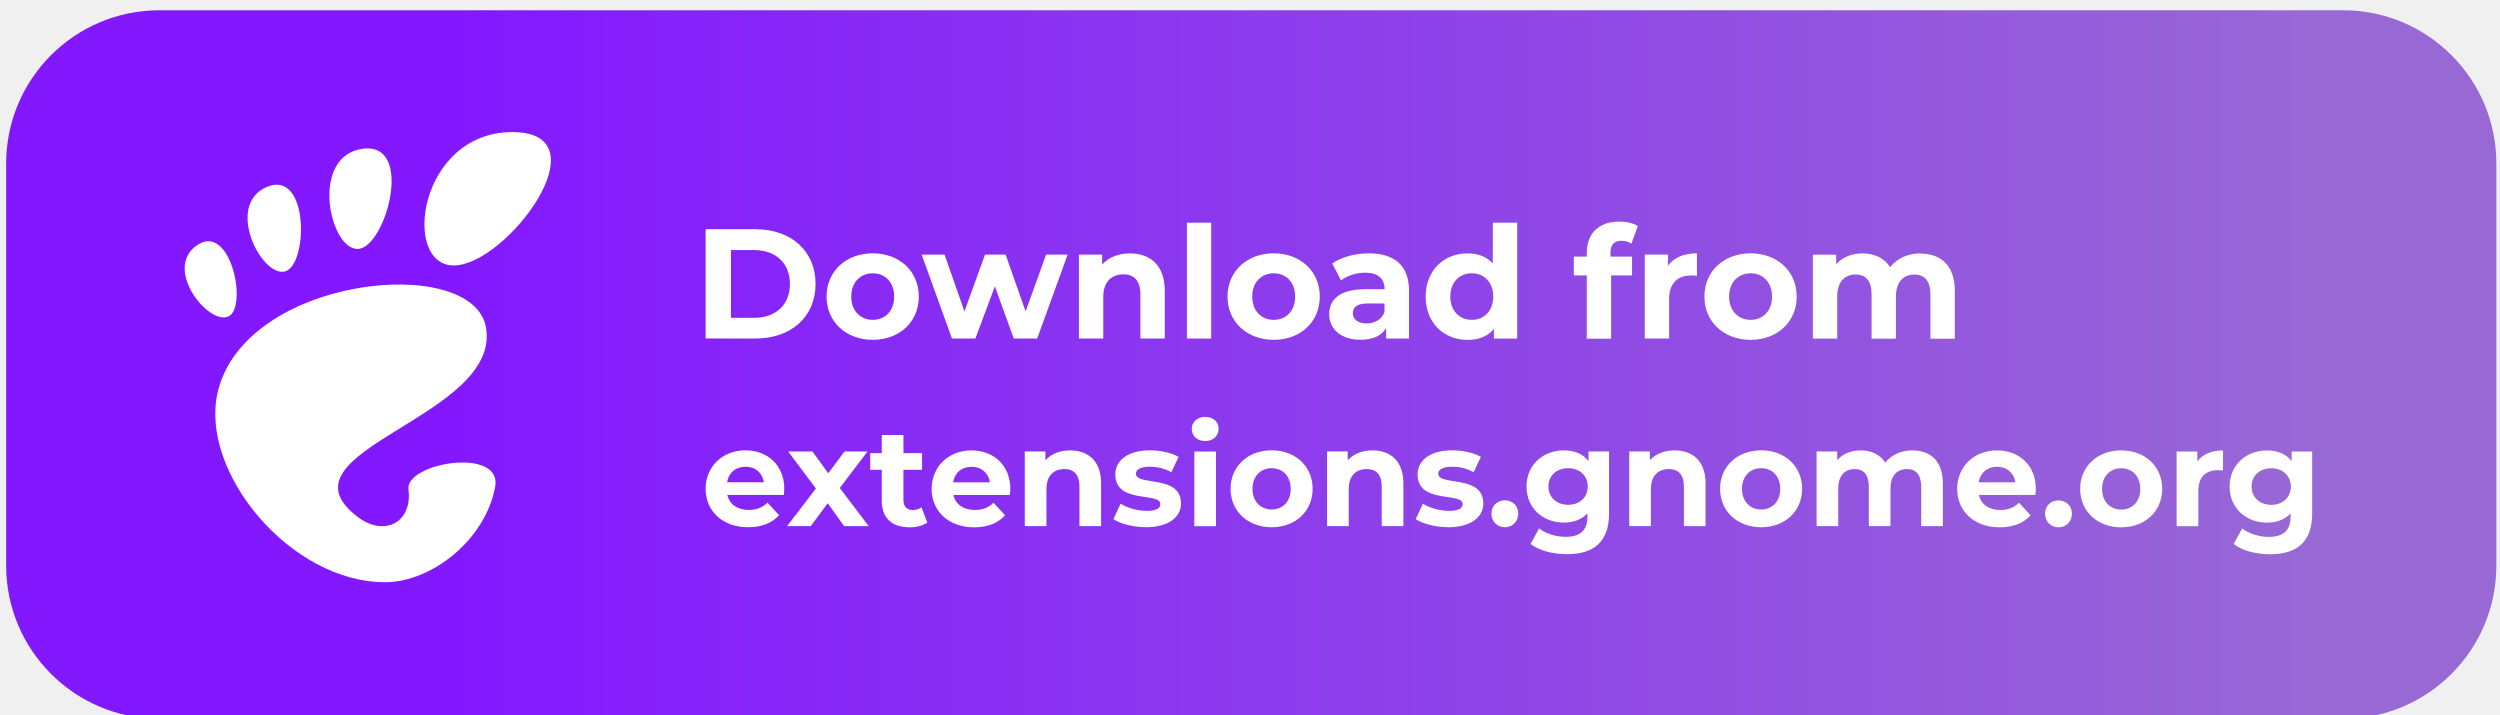
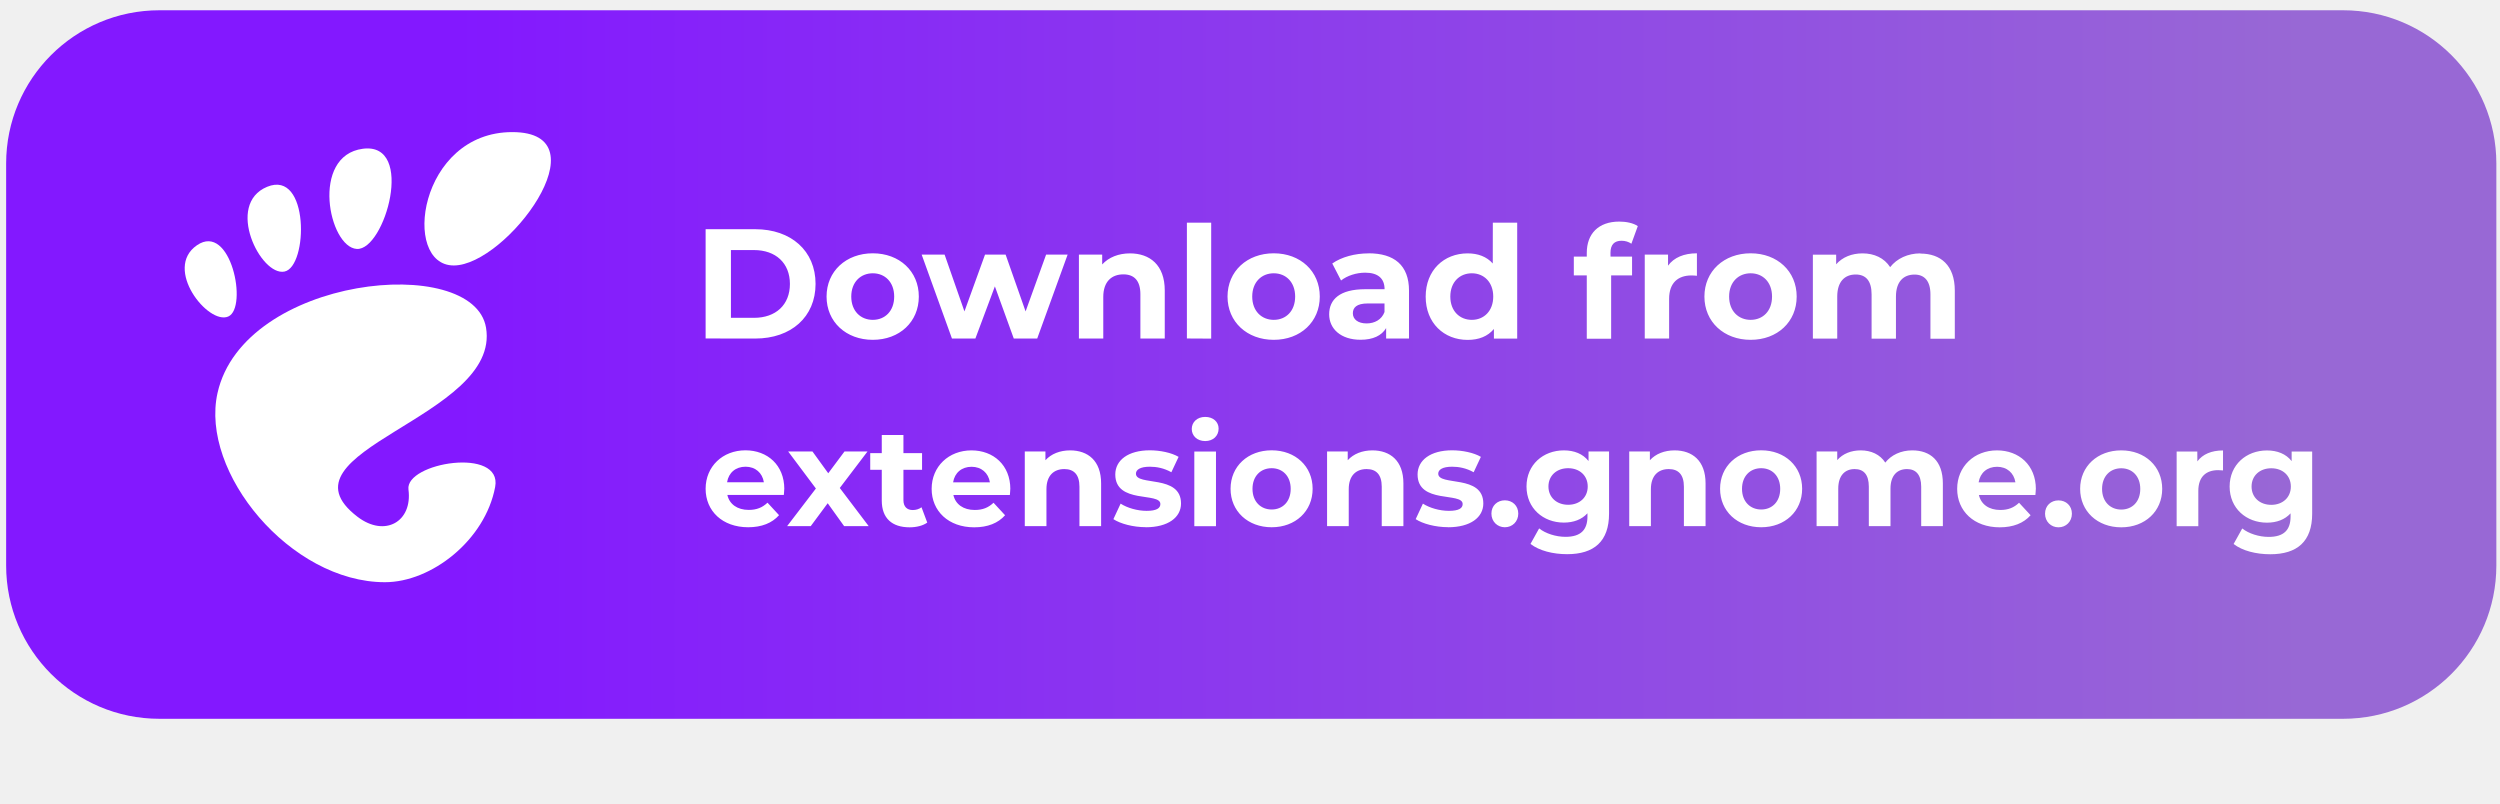
- <svg xmlns="http://www.w3.org/2000/svg" xmlns:xlink="http://www.w3.org/1999/xlink" width="140" height="40" viewBox="0 0 37.042 10.583" version="1.1" id="svg1787">
+ <svg xmlns="http://www.w3.org/2000/svg" xmlns:xlink="http://www.w3.org/1999/xlink" width="140" height="45" viewBox="0 0 37.042 11.906" version="1.1" id="svg1787">
  <defs id="defs1781">
    <linearGradient id="linearGradient10">
      <stop style="stop-color:#9868d5;stop-opacity:1;" offset="0" id="stop10" />
      <stop style="stop-color:#8318ff;stop-opacity:1;" offset="1" id="stop11" />
    </linearGradient>
    <linearGradient xlink:href="#linearGradient10" id="linearGradient11" x1="36.386" y1="19.318" x2="9.017" y2="19.318" gradientUnits="userSpaceOnUse" />
  </defs>
  <g id="layer1" transform="translate(-2.273032,-14.04099)">
    <rect style="fill:url(#linearGradient11);fill-opacity:1;stroke-width:1.163" id="rect22316" width="36.897" height="10.498" x="2.364" y="14.193" ry="2.271" />
    <g id="g15534" transform="matrix(0.6056783,0,0,0.6056783,4.158788,8.924977)">
      <g id="g15525" />
    </g>
    <g style="mix-blend-mode:normal;fill:#ffffff" id="layer1-3" transform="matrix(0.01788185,0,0,0.01788185,7.605184,12.15283)">
      <g style="fill:#ffffff" id="g15041" transform="matrix(1.293235,0,0,1.293235,-4878.321,-1224.915)">
        <g id="g15043" style="fill:#ffffff;fill-opacity:1;fill-rule:nonzero;stroke:none;stroke-miterlimit:4" transform="matrix(2.438586,0,0,2.438586,3659.952,1113.451)">
          <g id="g15045" style="fill:#ffffff;fill-opacity:1">
            <path id="path15047" style="fill:#ffffff;fill-opacity:1" d="M 86.068,0 C 61.466,0 56.851,35.041 70.691,35.041 84.529,35.041 110.671,0 86.068,0 Z" />
            <path id="path15049" style="fill:#ffffff;fill-opacity:1" d="M 45.217,30.699 C 52.586,31.149 60.671,2.577 46.821,4.374 32.976,6.171 37.845,30.249 45.217,30.699 Z" />
            <path id="path15051" style="fill:#ffffff;fill-opacity:1" d="M 11.445,48.453 C 16.686,46.146 12.12,23.581 3.208,29.735 -5.7,35.89 6.204,50.759 11.445,48.453 Z" />
            <path id="path15053" style="fill:#ffffff;fill-opacity:1" d="M 26.212,36.642 C 32.451,35.37 32.793,9.778 21.667,14.369 10.539,18.961 19.978,37.916 26.212,36.642 Z" />
            <path id="path15055" style="fill:#ffffff;fill-opacity:1" d="m 58.791,93.913 c 1.107,8.454 -6.202,12.629 -13.36,7.179 C 22.644,83.743 83.16,75.088 79.171,51.386 75.86,31.712 15.495,37.769 8.621,68.553 3.968,89.374 27.774,118.26 52.614,118.26 c 12.22,0 26.315,-11.034 28.952,-25.012 C 83.58,82.589 57.867,86.86 58.791,93.913 Z" />
          </g>
        </g>
      </g>
    </g>
    <path d="m 13.464,19.057 c 0.53,0 0.893,-0.319 0.893,-0.81 0,-0.49 -0.363,-0.81 -0.893,-0.81 h -0.736 v 1.619 z m -0.361,-1.311 h 0.342 c 0.321,0 0.532,0.192 0.532,0.502 0,0.31 -0.21,0.502 -0.532,0.502 h -0.342 z m 2.102,1.33 c 0.396,0 0.682,-0.266 0.682,-0.641 0,-0.375 -0.287,-0.641 -0.682,-0.641 -0.396,0 -0.685,0.266 -0.685,0.641 0,0.375 0.289,0.641 0.685,0.641 z m 0,-0.296 c -0.18,0 -0.319,-0.13 -0.319,-0.345 0,-0.215 0.139,-0.345 0.319,-0.345 0.18,0 0.317,0.13 0.317,0.345 0,0.215 -0.136,0.345 -0.317,0.345 z m 2.264,-0.125 -0.296,-0.842 h -0.305 l -0.305,0.842 -0.294,-0.842 h -0.34 l 0.449,1.244 h 0.347 l 0.289,-0.773 0.28,0.773 h 0.347 l 0.451,-1.244 h -0.319 z m 1.547,-0.86 c -0.169,0 -0.315,0.058 -0.412,0.164 v -0.146 h -0.345 v 1.244 h 0.361 V 18.441 c 0,-0.229 0.125,-0.335 0.298,-0.335 0.16,0 0.252,0.093 0.252,0.294 v 0.657 h 0.361 v -0.712 c 0,-0.379 -0.222,-0.55 -0.516,-0.55 z m 1.203,1.263 V 17.34 H 19.859 v 1.716 z m 0.927,0.018 c 0.396,0 0.682,-0.266 0.682,-0.641 0,-0.375 -0.287,-0.641 -0.682,-0.641 -0.396,0 -0.685,0.266 -0.685,0.641 0,0.375 0.289,0.641 0.685,0.641 z m 0,-0.296 c -0.18,0 -0.319,-0.13 -0.319,-0.345 0,-0.215 0.139,-0.345 0.319,-0.345 0.18,0 0.317,0.13 0.317,0.345 0,0.215 -0.136,0.345 -0.317,0.345 z m 1.404,-0.985 c -0.199,0 -0.4,0.053 -0.537,0.15 l 0.13,0.252 c 0.09,-0.072 0.227,-0.116 0.358,-0.116 0.194,0 0.287,0.09 0.287,0.245 h -0.287 c -0.379,0 -0.534,0.153 -0.534,0.372 0,0.215 0.173,0.377 0.465,0.377 0.183,0 0.312,-0.06 0.379,-0.173 v 0.155 H 23.15 V 18.347 c 0,-0.377 -0.22,-0.553 -0.599,-0.553 z m -0.028,1.038 c -0.127,0 -0.204,-0.06 -0.204,-0.15 0,-0.083 0.053,-0.146 0.222,-0.146 h 0.247 v 0.127 c -0.042,0.113 -0.146,0.169 -0.266,0.169 z m 1.869,-0.888 c -0.09,-0.102 -0.22,-0.15 -0.372,-0.15 -0.352,0 -0.622,0.25 -0.622,0.641 0,0.391 0.271,0.641 0.622,0.641 0.167,0 0.298,-0.053 0.389,-0.162 v 0.143 H 24.753 V 17.34 h -0.361 z m -0.31,0.835 c -0.18,0 -0.319,-0.13 -0.319,-0.345 0,-0.215 0.139,-0.345 0.319,-0.345 0.178,0 0.317,0.13 0.317,0.345 0,0.215 -0.139,0.345 -0.317,0.345 z m 2.054,-0.992 c 0,-0.123 0.058,-0.18 0.164,-0.18 0.056,0 0.106,0.016 0.146,0.044 l 0.095,-0.261 c -0.067,-0.046 -0.173,-0.067 -0.275,-0.067 -0.31,0 -0.481,0.183 -0.481,0.463 v 0.056 h -0.192 v 0.278 h 0.192 v 0.939 h 0.361 v -0.939 h 0.31 v -0.278 h -0.319 z m 0.853,0.025 h -0.345 v 1.244 h 0.361 V 18.469 c 0,-0.238 0.132,-0.347 0.331,-0.347 0.028,0 0.051,0.002 0.081,0.005 v -0.333 c -0.192,0 -0.34,0.062 -0.428,0.183 z m 1.224,1.263 c 0.396,0 0.682,-0.266 0.682,-0.641 0,-0.375 -0.287,-0.641 -0.682,-0.641 -0.396,0 -0.685,0.266 -0.685,0.641 0,0.375 0.289,0.641 0.685,0.641 z m 0,-0.296 c -0.18,0 -0.319,-0.13 -0.319,-0.345 0,-0.215 0.139,-0.345 0.319,-0.345 0.18,0 0.317,0.13 0.317,0.345 0,0.215 -0.136,0.345 -0.317,0.345 z m 2.516,-0.985 c -0.187,0 -0.349,0.076 -0.449,0.204 -0.088,-0.136 -0.236,-0.204 -0.409,-0.204 -0.16,0 -0.298,0.056 -0.391,0.162 v -0.143 h -0.345 v 1.244 h 0.361 v -0.624 c 0,-0.222 0.113,-0.326 0.273,-0.326 0.15,0 0.236,0.093 0.236,0.294 v 0.657 h 0.361 v -0.624 c 0,-0.222 0.113,-0.326 0.275,-0.326 0.146,0 0.236,0.093 0.236,0.294 v 0.657 h 0.361 v -0.712 c 0,-0.379 -0.213,-0.55 -0.509,-0.55 z" id="text1" style="font-weight:bold;font-size:2.242px;line-height:1.25;font-family:Montserrat;-inkscape-font-specification:'Montserrat Bold';fill:#ffffff;stroke-width:0.004" aria-label="Download from" />
    <path d="m 13.894,21.287 c 0,-0.356 -0.251,-0.574 -0.576,-0.574 -0.337,0 -0.59,0.239 -0.59,0.57 0,0.329 0.249,0.57 0.631,0.57 0.199,0 0.354,-0.062 0.457,-0.179 l -0.171,-0.185 c -0.076,0.072 -0.16,0.107 -0.278,0.107 -0.169,0 -0.286,-0.084 -0.317,-0.222 h 0.837 c 0.002,-0.027 0.006,-0.062 0.006,-0.086 z m -0.574,-0.331 c 0.144,0 0.249,0.09 0.271,0.23 h -0.545 c 0.023,-0.142 0.128,-0.23 0.274,-0.23 z m 1.396,0.315 0.411,-0.541 h -0.341 l -0.241,0.323 -0.234,-0.323 h -0.36 l 0.411,0.549 -0.426,0.557 h 0.35 l 0.251,-0.339 0.243,0.339 h 0.364 z m 1.211,0.286 c -0.035,0.027 -0.082,0.041 -0.13,0.041 -0.086,0 -0.138,-0.051 -0.138,-0.146 v -0.45 h 0.276 v -0.247 h -0.276 v -0.269 h -0.321 v 0.269 h -0.171 v 0.247 h 0.171 v 0.455 c 0,0.263 0.152,0.397 0.413,0.397 0.099,0 0.195,-0.023 0.261,-0.07 z m 1.316,-0.269 c 0,-0.356 -0.251,-0.574 -0.576,-0.574 -0.337,0 -0.59,0.239 -0.59,0.57 0,0.329 0.249,0.57 0.631,0.57 0.199,0 0.354,-0.062 0.457,-0.179 l -0.171,-0.185 c -0.076,0.072 -0.16,0.107 -0.278,0.107 -0.169,0 -0.286,-0.084 -0.317,-0.222 h 0.837 c 0.002,-0.027 0.006,-0.062 0.006,-0.086 z m -0.574,-0.331 c 0.144,0 0.249,0.09 0.271,0.23 h -0.545 c 0.023,-0.142 0.128,-0.23 0.274,-0.23 z m 1.46,-0.243 c -0.15,0 -0.28,0.051 -0.366,0.146 v -0.13 h -0.306 v 1.106 h 0.321 V 21.289 c 0,-0.204 0.111,-0.298 0.265,-0.298 0.142,0 0.224,0.082 0.224,0.261 v 0.584 h 0.321 v -0.633 c 0,-0.337 -0.197,-0.489 -0.459,-0.489 z m 1.121,1.139 c 0.331,0 0.522,-0.146 0.522,-0.352 0,-0.436 -0.668,-0.253 -0.668,-0.442 0,-0.058 0.062,-0.103 0.206,-0.103 0.101,0 0.21,0.021 0.319,0.082 l 0.107,-0.228 c -0.105,-0.062 -0.274,-0.097 -0.426,-0.097 -0.323,0 -0.512,0.148 -0.512,0.358 0,0.442 0.668,0.257 0.668,0.438 0,0.062 -0.056,0.101 -0.204,0.101 -0.136,0 -0.286,-0.043 -0.385,-0.107 l -0.107,0.23 c 0.103,0.068 0.292,0.119 0.479,0.119 z m 0.88,-1.277 c 0.119,0 0.199,-0.078 0.199,-0.185 0,-0.099 -0.08,-0.173 -0.199,-0.173 -0.119,0 -0.199,0.078 -0.199,0.179 0,0.101 0.08,0.179 0.199,0.179 z m 0.16,1.261 v -1.106 h -0.321 v 1.106 z m 0.825,0.016 c 0.352,0 0.607,-0.237 0.607,-0.57 0,-0.333 -0.255,-0.57 -0.607,-0.57 -0.352,0 -0.609,0.237 -0.609,0.57 0,0.333 0.257,0.57 0.609,0.57 z m 0,-0.263 c -0.16,0 -0.284,-0.115 -0.284,-0.306 0,-0.191 0.123,-0.306 0.284,-0.306 0.16,0 0.282,0.115 0.282,0.306 0,0.191 -0.121,0.306 -0.282,0.306 z m 1.493,-0.876 c -0.15,0 -0.28,0.051 -0.366,0.146 v -0.13 h -0.306 v 1.106 h 0.321 V 21.289 c 0,-0.204 0.111,-0.298 0.265,-0.298 0.142,0 0.224,0.082 0.224,0.261 v 0.584 h 0.321 v -0.633 c 0,-0.337 -0.197,-0.489 -0.459,-0.489 z m 1.121,1.139 c 0.331,0 0.522,-0.146 0.522,-0.352 0,-0.436 -0.668,-0.253 -0.668,-0.442 0,-0.058 0.062,-0.103 0.206,-0.103 0.101,0 0.21,0.021 0.319,0.082 l 0.107,-0.228 c -0.105,-0.062 -0.274,-0.097 -0.426,-0.097 -0.323,0 -0.512,0.148 -0.512,0.358 0,0.442 0.668,0.257 0.668,0.438 0,0.062 -0.056,0.101 -0.204,0.101 -0.136,0 -0.286,-0.043 -0.385,-0.107 l -0.107,0.23 c 0.103,0.068 0.292,0.119 0.479,0.119 z m 0.841,0 c 0.111,0 0.199,-0.084 0.199,-0.202 0,-0.119 -0.088,-0.197 -0.199,-0.197 -0.111,0 -0.199,0.078 -0.199,0.197 0,0.117 0.088,0.202 0.199,0.202 z m 1.24,-0.981 c -0.084,-0.107 -0.212,-0.158 -0.366,-0.158 -0.306,0 -0.553,0.212 -0.553,0.535 0,0.323 0.247,0.535 0.553,0.535 0.144,0 0.265,-0.045 0.35,-0.138 v 0.047 c 0,0.199 -0.099,0.302 -0.325,0.302 -0.142,0 -0.296,-0.049 -0.391,-0.125 l -0.128,0.23 c 0.13,0.101 0.333,0.152 0.543,0.152 0.399,0 0.621,-0.189 0.621,-0.601 v -0.921 h -0.304 z m -0.302,0.648 c -0.169,0 -0.292,-0.109 -0.292,-0.271 0,-0.162 0.123,-0.271 0.292,-0.271 0.169,0 0.29,0.109 0.29,0.271 0,0.162 -0.121,0.271 -0.29,0.271 z m 1.577,-0.806 c -0.15,0 -0.28,0.051 -0.366,0.146 v -0.13 h -0.306 v 1.106 h 0.321 V 21.289 c 0,-0.204 0.111,-0.298 0.265,-0.298 0.142,0 0.224,0.082 0.224,0.261 v 0.584 h 0.321 v -0.633 c 0,-0.337 -0.197,-0.489 -0.459,-0.489 z m 1.283,1.139 c 0.352,0 0.607,-0.237 0.607,-0.57 0,-0.333 -0.255,-0.57 -0.607,-0.57 -0.352,0 -0.609,0.237 -0.609,0.57 0,0.333 0.257,0.57 0.609,0.57 z m 0,-0.263 c -0.16,0 -0.284,-0.115 -0.284,-0.306 0,-0.191 0.123,-0.306 0.284,-0.306 0.16,0 0.282,0.115 0.282,0.306 0,0.191 -0.121,0.306 -0.282,0.306 z m 2.238,-0.876 c -0.167,0 -0.311,0.068 -0.399,0.181 -0.078,-0.121 -0.21,-0.181 -0.364,-0.181 -0.142,0 -0.265,0.049 -0.348,0.144 v -0.128 h -0.306 v 1.106 h 0.321 v -0.555 c 0,-0.197 0.101,-0.29 0.243,-0.29 0.134,0 0.21,0.082 0.21,0.261 v 0.584 h 0.321 v -0.555 c 0,-0.197 0.101,-0.29 0.245,-0.29 0.13,0 0.21,0.082 0.21,0.261 v 0.584 h 0.321 v -0.633 c 0,-0.337 -0.189,-0.489 -0.452,-0.489 z m 1.832,0.574 c 0,-0.356 -0.251,-0.574 -0.576,-0.574 -0.337,0 -0.59,0.239 -0.59,0.57 0,0.329 0.249,0.57 0.631,0.57 0.199,0 0.354,-0.062 0.457,-0.179 l -0.171,-0.185 c -0.076,0.072 -0.16,0.107 -0.278,0.107 -0.169,0 -0.286,-0.084 -0.317,-0.222 h 0.837 c 0.002,-0.027 0.006,-0.062 0.006,-0.086 z m -0.574,-0.331 c 0.144,0 0.249,0.09 0.271,0.23 h -0.545 c 0.023,-0.142 0.128,-0.23 0.274,-0.23 z m 0.909,0.897 c 0.111,0 0.199,-0.084 0.199,-0.202 0,-0.119 -0.088,-0.197 -0.199,-0.197 -0.111,0 -0.199,0.078 -0.199,0.197 0,0.117 0.088,0.202 0.199,0.202 z m 0.93,0 c 0.352,0 0.607,-0.237 0.607,-0.57 0,-0.333 -0.255,-0.57 -0.607,-0.57 -0.352,0 -0.609,0.237 -0.609,0.57 0,0.333 0.257,0.57 0.609,0.57 z m 0,-0.263 c -0.16,0 -0.284,-0.115 -0.284,-0.306 0,-0.191 0.123,-0.306 0.284,-0.306 0.16,0 0.282,0.115 0.282,0.306 0,0.191 -0.121,0.306 -0.282,0.306 z m 1.127,-0.86 h -0.306 v 1.106 h 0.321 v -0.522 c 0,-0.212 0.117,-0.308 0.294,-0.308 0.025,0 0.045,0.002 0.072,0.004 v -0.296 c -0.171,0 -0.302,0.056 -0.38,0.162 z m 1.398,0.142 c -0.084,-0.107 -0.212,-0.158 -0.366,-0.158 -0.306,0 -0.553,0.212 -0.553,0.535 0,0.323 0.247,0.535 0.553,0.535 0.144,0 0.265,-0.045 0.35,-0.138 v 0.047 c 0,0.199 -0.099,0.302 -0.325,0.302 -0.142,0 -0.296,-0.049 -0.391,-0.125 l -0.128,0.23 c 0.13,0.101 0.333,0.152 0.543,0.152 0.399,0 0.621,-0.189 0.621,-0.601 v -0.921 h -0.304 z m -0.302,0.648 c -0.169,0 -0.292,-0.109 -0.292,-0.271 0,-0.162 0.123,-0.271 0.292,-0.271 0.169,0 0.29,0.109 0.29,0.271 0,0.162 -0.121,0.271 -0.29,0.271 z" id="text2" style="font-weight:bold;font-size:1.994px;line-height:1.25;font-family:Montserrat;-inkscape-font-specification:'Montserrat Bold';fill:#ffffff;stroke-width:0.003" aria-label="extensions.gnome.org" />
  </g>
</svg>
